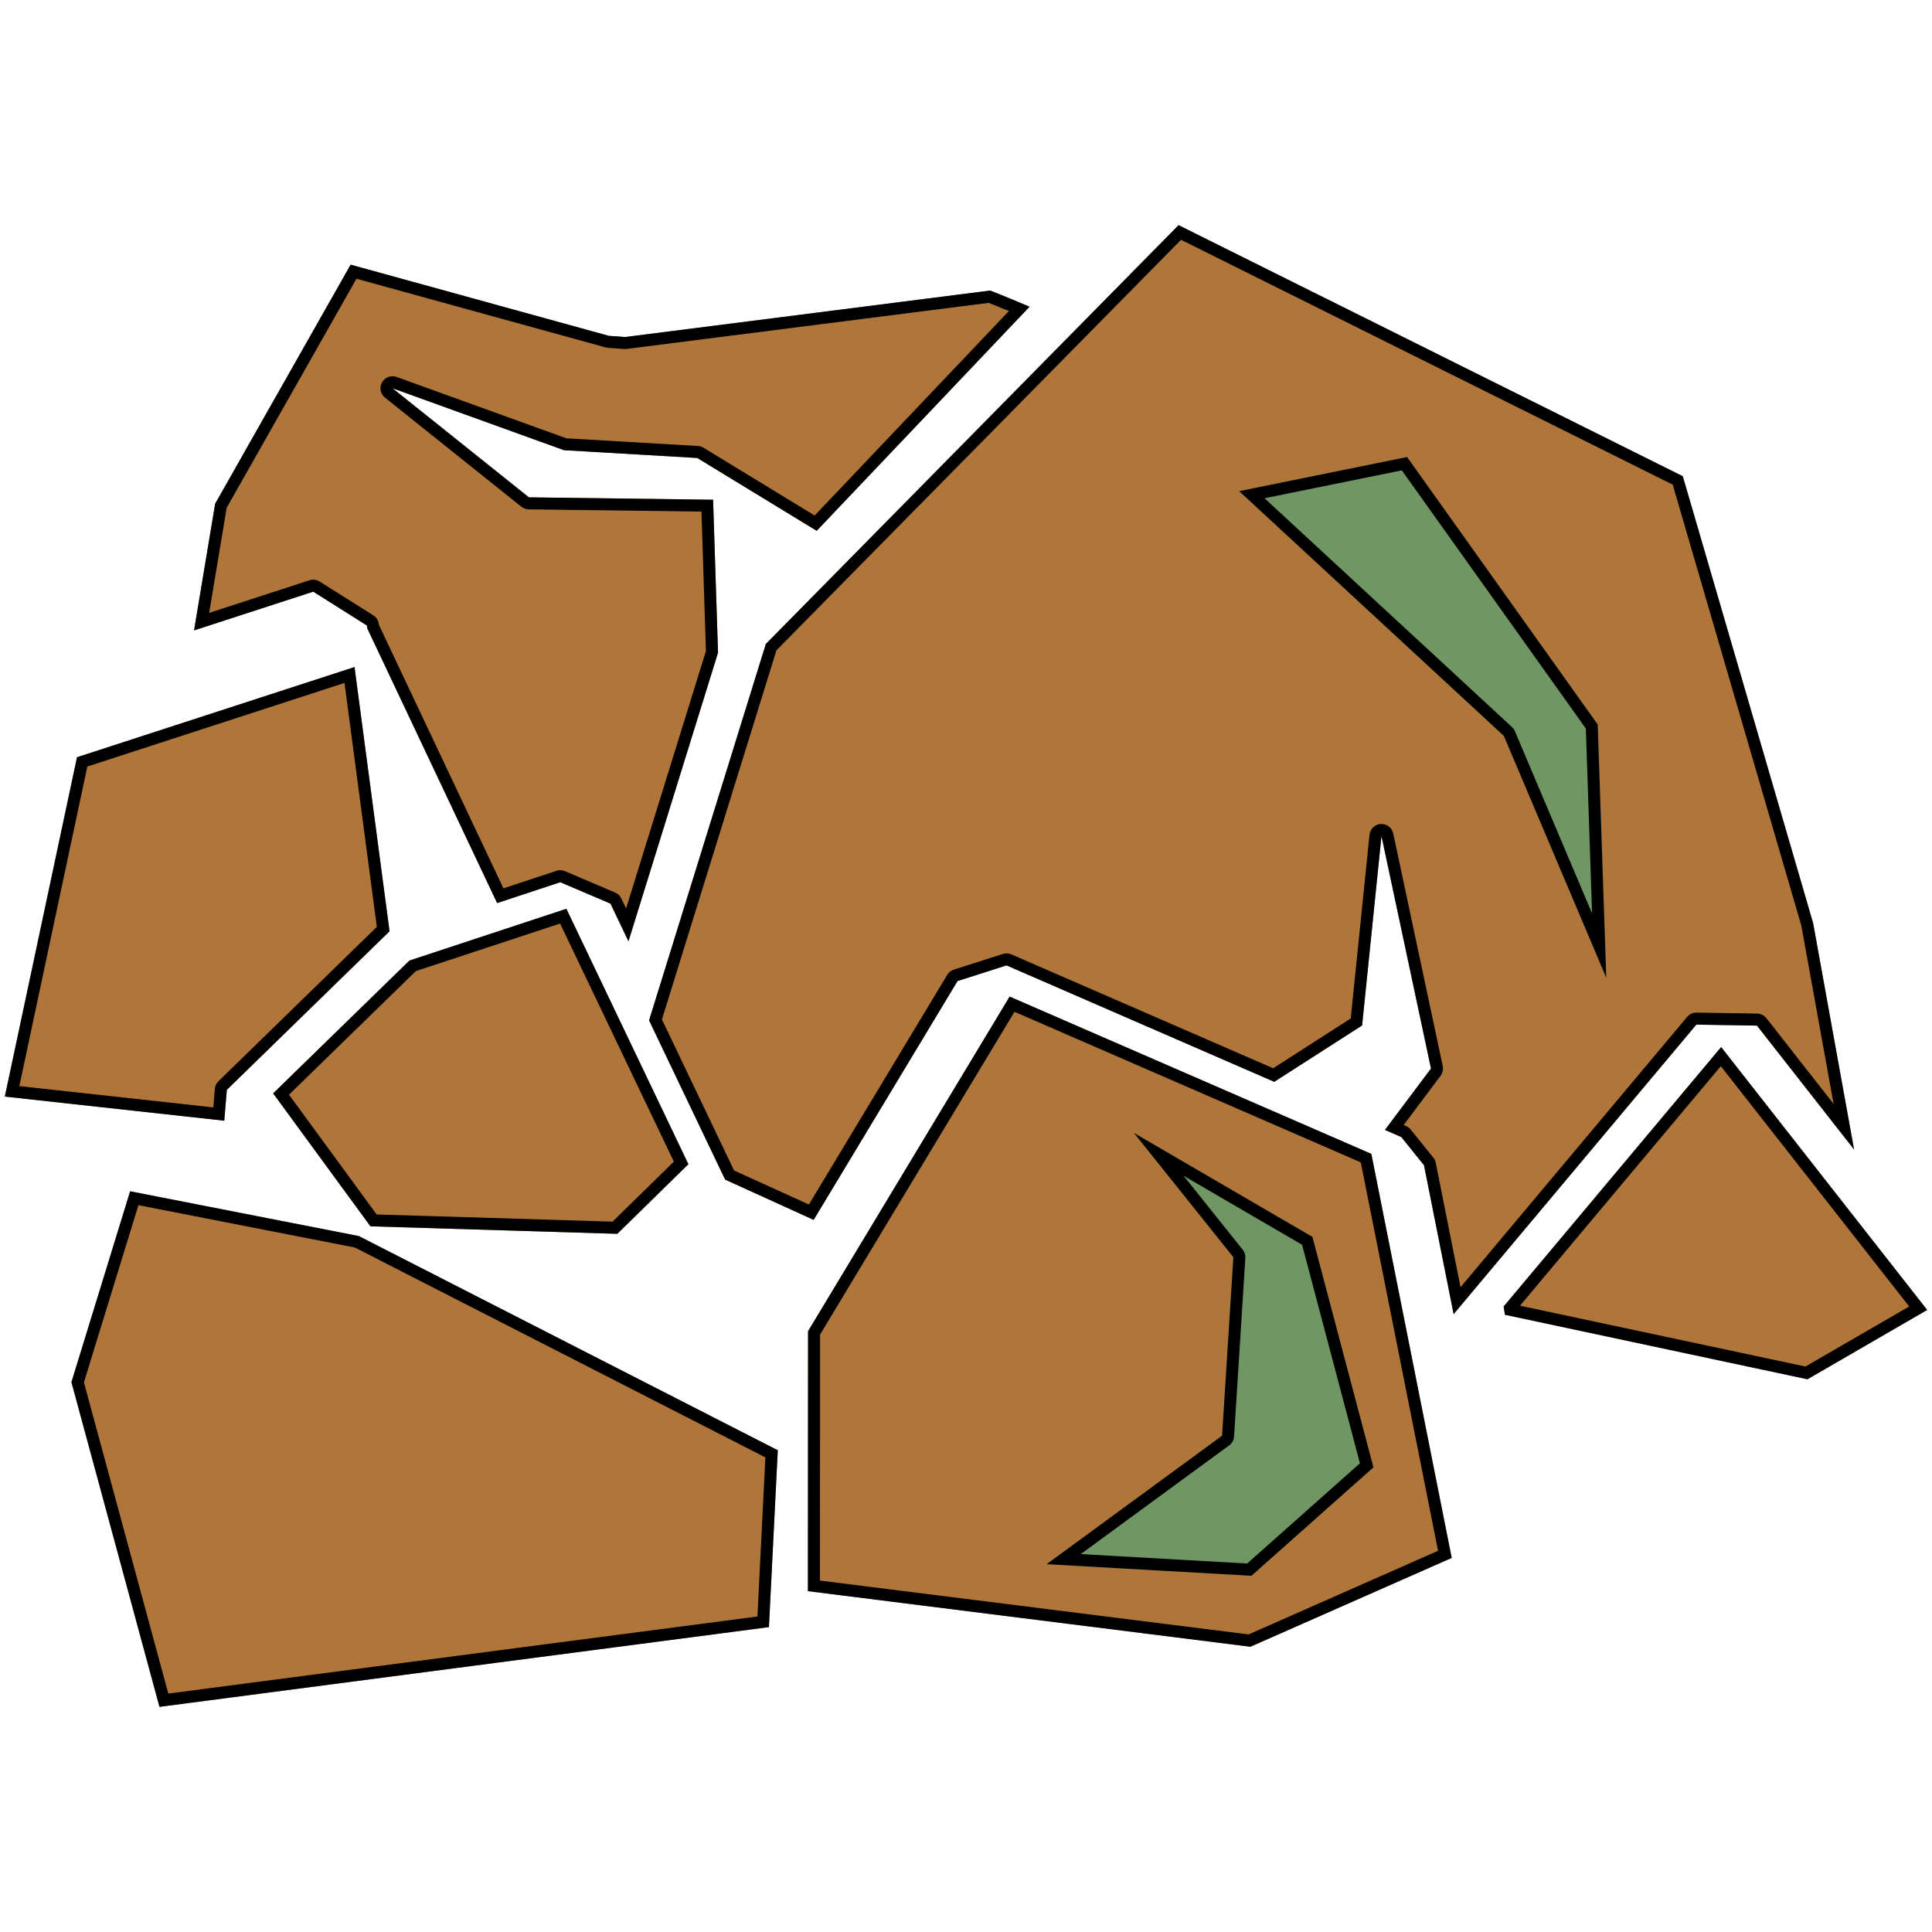
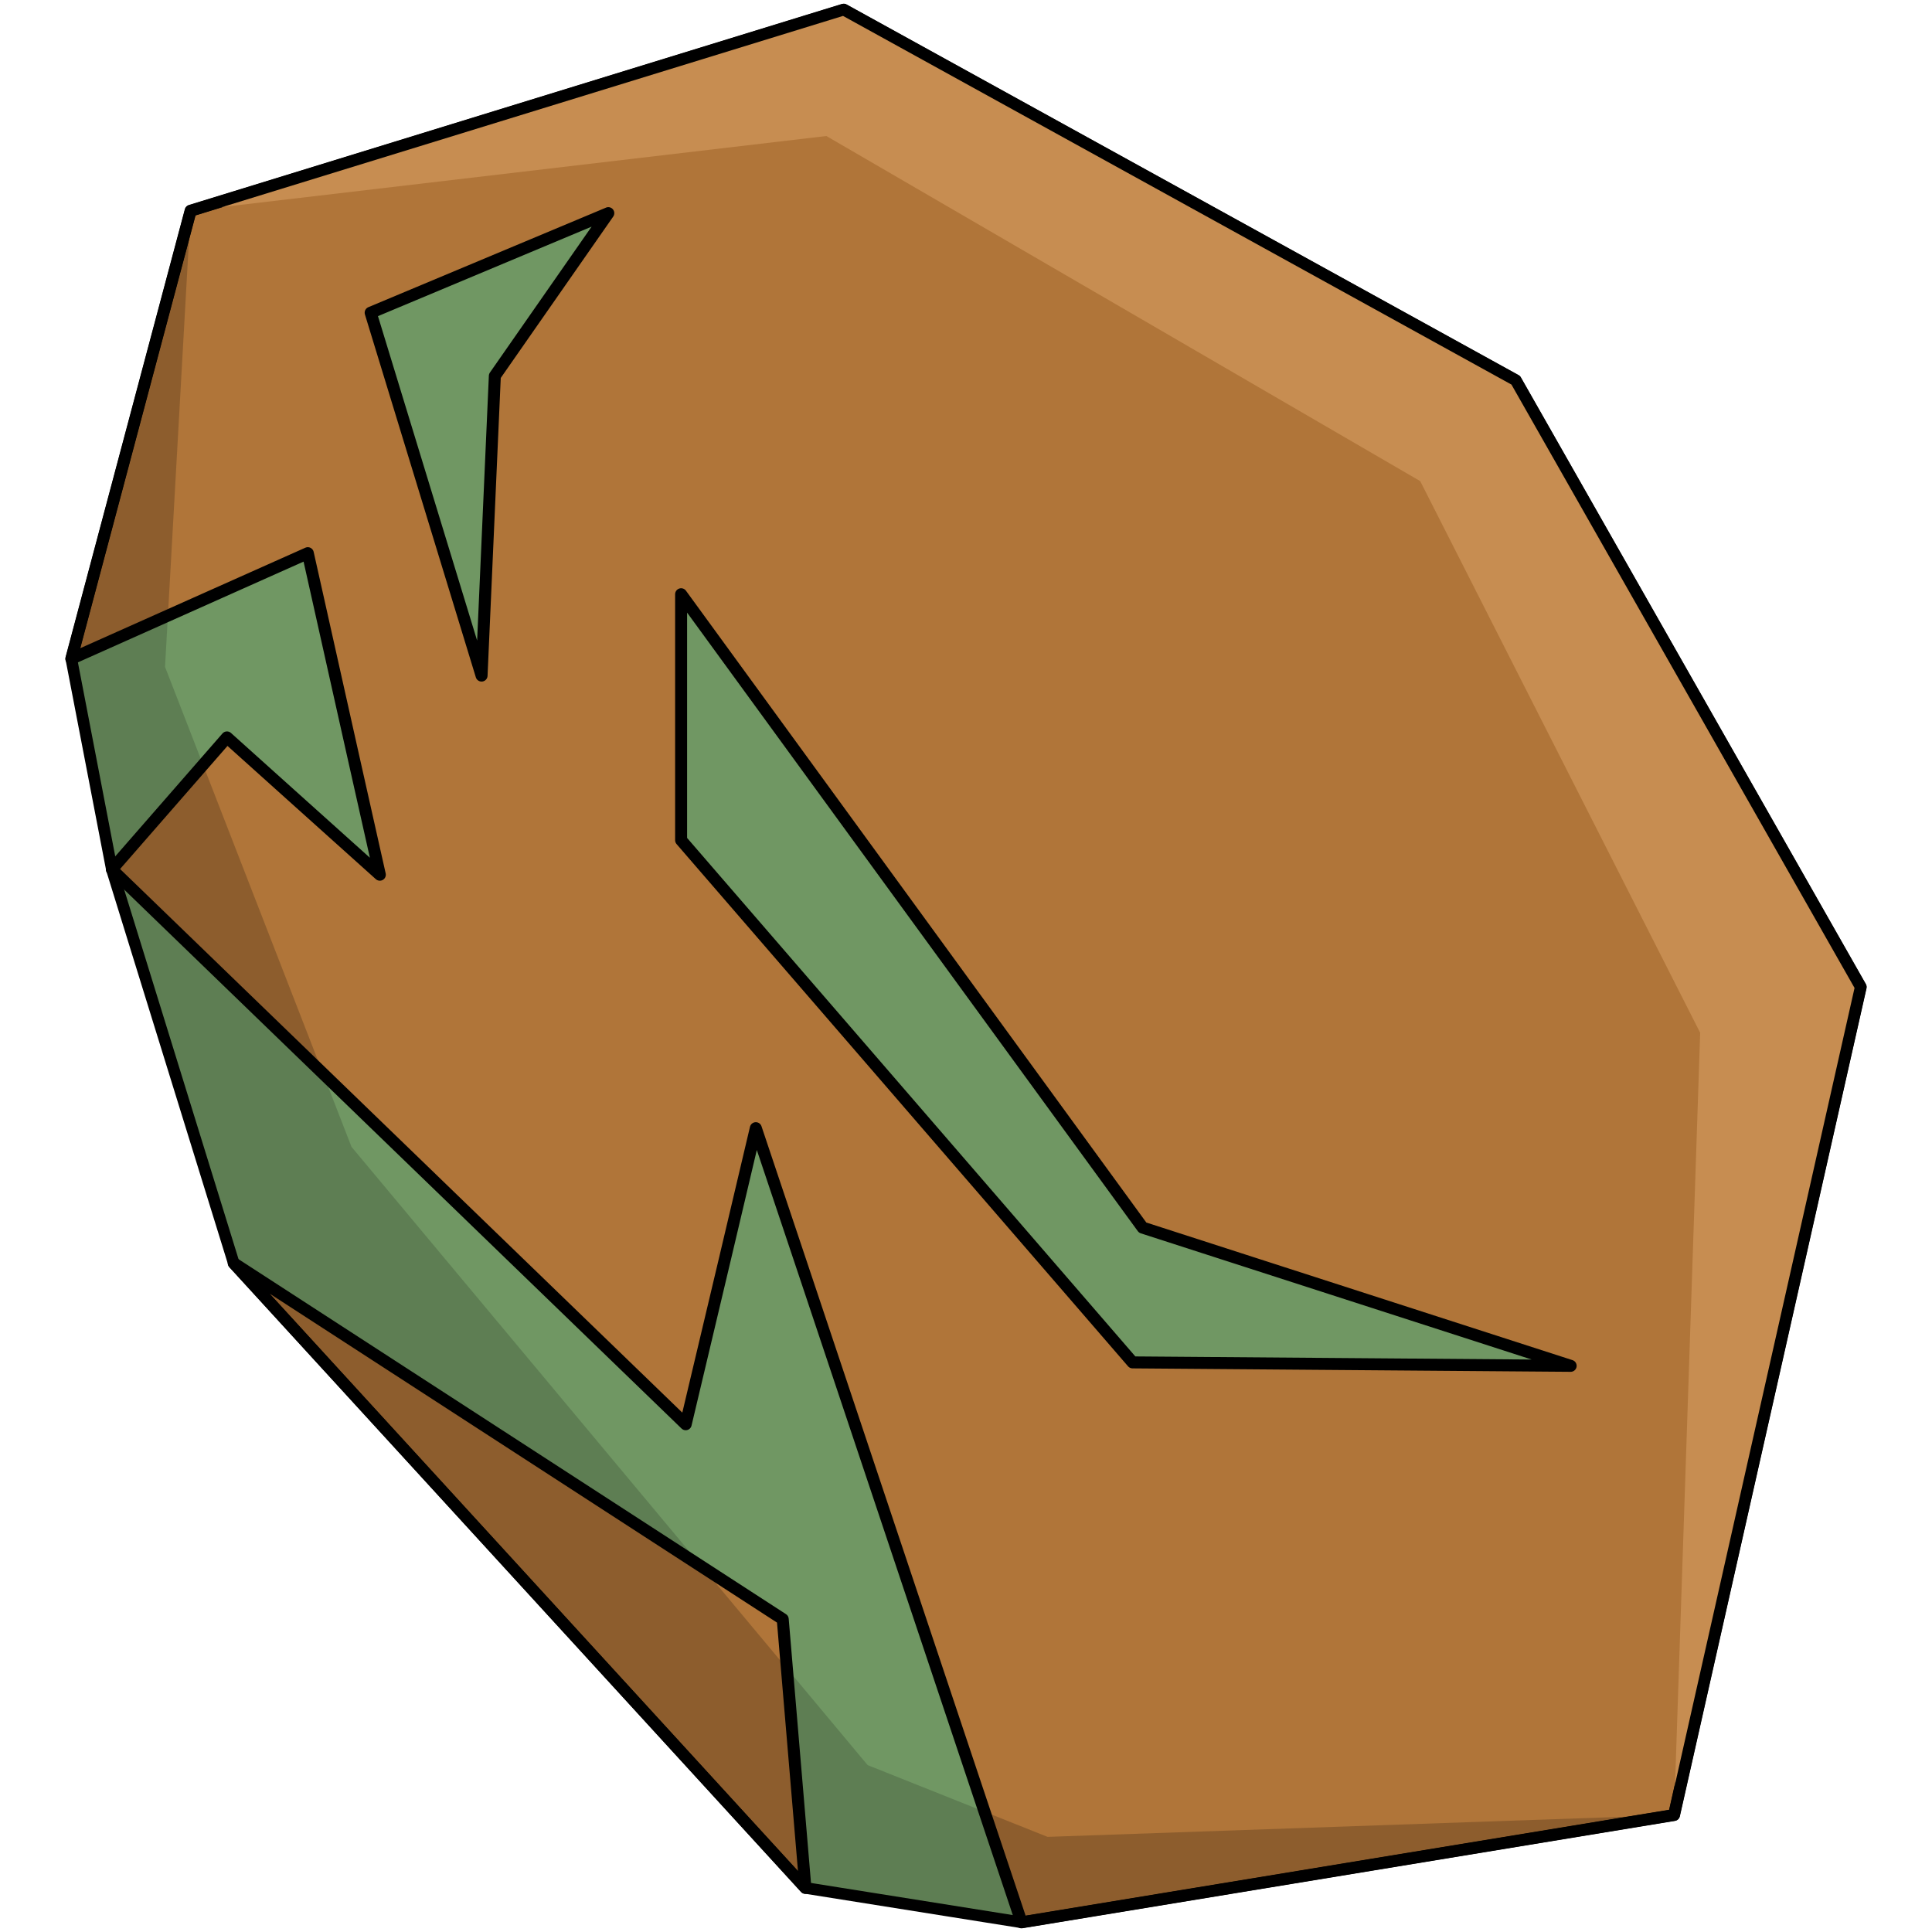
<svg xmlns="http://www.w3.org/2000/svg" width="100px" height="100px" viewBox="0 0 100 100" version="1.1" xml:space="preserve" style="fill-rule:evenodd;clip-rule:evenodd;stroke-linejoin:round;stroke-miterlimit:1.414;">
  <g>
-     <path d="M61.003,11.654l-21.363,21.678l-6.044,19.483l3.937,8.242l4.582,2.084l7.447,-12.362l2.535,-0.81l13.858,6.026l4.547,-2.917l1.003,-9.808l2.563,12.037l-2.384,3.178l0.847,0.368l1.175,1.459l1.534,7.708l12.562,-14.986l3.138,0.051l5.026,6.413l-2.121,-11.725l-6.745,-23.124l-26.096,-12.995l-0.001,0Z" style="fill:#b07539;fill-rule:nonzero;" />
-     <path d="M87.1,24.649l6.745,23.124l2.121,11.725l-5.026,-6.413l-3.138,-0.051l-12.562,14.986l-1.534,-7.708l-1.175,-1.459l-0.847,-0.368l2.384,-3.178l-2.563,-12.037l-1.003,9.808l-4.547,2.917l-13.858,-6.026l-2.535,0.81l-7.447,12.362l-4.582,-2.084l-3.937,-8.242l6.044,-19.483l21.363,-21.678l0.001,0l26.096,12.995Zm-46.911,9.011l-5.927,19.107l3.734,7.817l3.872,1.761l7.161,-11.887l0.066,-0.09l0.081,-0.077l0.093,-0.061l0.103,-0.043l2.536,-0.811l0.109,-0.024l0.111,-0.004l0.111,0.015l0.106,0.035l13.554,5.894l4.015,-2.576l0.972,-9.509l0.023,-0.115l0.044,-0.109l0.064,-0.098l0.081,-0.085l0.095,-0.068l0.107,-0.049l0.113,-0.028l0.117,-0.006l0.116,0.016l0.112,0.037l0.102,0.057l0.089,0.076l0.074,0.091l0.055,0.103l0.036,0.112l2.562,12.037l0.014,0.105l-0.005,0.106l-0.023,0.103l-0.04,0.098l-0.056,0.09l-1.912,2.549l0.125,0.054l0.088,0.047l0.079,0.061l0.069,0.072l1.176,1.459l0.056,0.082l0.042,0.091l0.027,0.096l1.28,6.435l11.73,-13.992l0.078,-0.078l0.091,-0.063l0.1,-0.046l0.107,-0.027l0.11,-0.008l3.138,0.051l0.11,0.012l0.106,0.031l0.099,0.049l0.089,0.066l0.075,0.081l3.478,4.437l-1.669,-9.223l-6.659,-22.831l-25.449,-12.673l-20.941,21.248Z" />
-     <path d="M18.149,13.699l-7.012,12.372l-1.093,6.559l6.169,-2.005l2.779,1.752l0.02,0.151l6.719,14.215l3.27,-1.079l2.598,1.108l0.931,1.95l4.635,-14.94l-0.256,-7.916l-9.533,-0.124l-7.06,-5.646l8.875,3.206l6.899,0.403l6.182,3.77l11.018,-11.6c-0.659,-0.28 -1.333,-0.559 -2.037,-0.836l-18.897,2.405l-0.838,-0.06l-13.37,-3.685l0.001,0Z" style="fill:#b07539;fill-rule:nonzero;" />
-     <path d="M18.149,13.699l13.369,3.685l0.838,0.06l18.897,-2.405l0.262,0.104l0.26,0.104l0.258,0.104l0.255,0.105l0.253,0.104l0.251,0.105l0.498,0.21l-11.018,11.6l-6.182,-3.77l-6.899,-0.403l-8.875,-3.206l7.06,5.646l9.533,0.124l0.256,7.916l-4.635,14.94l-0.931,-1.95l-2.598,-1.108l-3.27,1.079l-6.719,-14.215l-0.02,-0.151l-2.779,-1.752l-6.169,2.005l1.093,-6.559l7.012,-12.372l-0.001,0l0.001,0l0,0Zm-6.417,12.583l-0.906,5.44l5.195,-1.688l0.088,-0.022l0.09,-0.009l0.091,0.005l0.089,0.018l0.085,0.03l0.08,0.043l2.78,1.752l0.073,0.054l0.064,0.064l0.055,0.072l0.043,0.08l0.031,0.085l0.019,0.089l0.007,0.055l6.442,13.63l2.748,-0.907l0.087,-0.022l0.09,-0.009l0.089,0.004l0.088,0.017l0.085,0.029l2.598,1.108l0.08,0.041l0.073,0.052l0.065,0.063l0.055,0.07l0.044,0.078l0.247,0.516l4.132,-13.322l-0.232,-7.218l-8.939,-0.116l-0.103,-0.01l-0.099,-0.026l-0.093,-0.043l-0.086,-0.057l-7.06,-5.647l-0.074,-0.07l-0.063,-0.082l-0.047,-0.091l-0.032,-0.098l-0.016,-0.102l0.002,-0.103l0.018,-0.101l0.035,-0.096l0.05,-0.09l0.064,-0.08l0.077,-0.069l0.087,-0.055l0.095,-0.04l0.1,-0.023l0.103,-0.007l0.102,0.01l0.099,0.027l8.79,3.176l6.809,0.397l0.101,0.014l0.096,0.03l0.091,0.046l5.753,3.509l10.052,-10.583l-0.168,-0.069l-0.253,-0.104l-0.255,-0.103l-0.258,-0.103l-0.112,-0.044l-18.738,2.384l-0.062,0.005l-0.061,-0.002l-0.838,-0.059l-0.061,-0.008l-0.06,-0.013l-12.902,-3.556l-6.719,11.854Z" />
-     <path d="M18.35,34.526l-14.364,4.668l-3.736,17.565l11.358,1.248l0.133,-1.596l8.422,-8.208l-1.813,-13.676l0,-0.001Z" style="fill:#b07539;fill-rule:nonzero;" />
-     <path d="M18.35,34.527l1.813,13.676l-8.422,8.208l-0.133,1.596l-11.358,-1.248l3.736,-17.565l14.364,-4.668l0,0.001Zm-13.83,5.148l-3.519,16.541l10.04,1.103l0.08,-0.96l0.011,-0.073l0.019,-0.072l0.028,-0.069l0.035,-0.065l0.043,-0.06l0.05,-0.055l8.198,-7.99l-1.674,-12.626l-13.311,4.326Z" />
-     <path d="M29.316,47.039l-8.124,2.679l-7.054,6.875l5.036,6.881l12.779,0.388l3.678,-3.603l-6.315,-13.219l0,-0.001Z" style="fill:#b07539;fill-rule:nonzero;" />
-     <path d="M29.316,47.04l6.315,13.219l-3.678,3.603l-12.779,-0.388l-5.036,-6.881l7.054,-6.875l8.124,-2.679l0,0.001Zm-7.792,3.224l-6.565,6.397l4.537,6.2l12.211,0.371l3.171,-3.106l-5.888,-12.324l-7.466,2.462Z" />
-     <path d="M52.259,51.583l-10.434,17.32l-0.008,13.455l22.905,2.877l10.418,-4.598l-4.16,-20.913l-18.721,-8.14l0,-0.001Z" style="fill:#b07539;fill-rule:nonzero;" />
-     <path d="M52.259,51.584l18.721,8.14l4.16,20.913l-10.418,4.598l-22.905,-2.877l0.008,-13.455l10.434,-17.32l0,0.001Zm-9.812,17.492l-0.007,12.734l22.188,2.787l9.805,-4.328l-3.999,-20.105l-17.924,-7.793l-10.063,16.705Z" />
-     <path d="M89.085,54.197l-11.258,13.429l0.069,0.427l15.658,3.338l6.196,-3.588l-10.664,-13.607l-0.001,0.001Z" style="fill:#b07539;fill-rule:nonzero;" />
-     <path d="M99.75,67.803l-6.196,3.588l-15.658,-3.338l-0.069,-0.427l11.258,-13.429l0.001,-0.001l10.664,13.607Zm-21.075,-0.22l14.774,3.149l5.37,-3.109l-9.75,-12.439l-10.394,12.399Z" />
-     <path d="M6.736,61.661l-3.039,9.879l4.557,16.806l31.546,-4.127l0.458,-9.154l-21.686,-11.087l-11.836,-2.317l0,0Z" style="fill:#b07539;fill-rule:nonzero;" />
-     <path d="M6.736,61.661l11.836,2.317l21.686,11.087l-0.458,9.154l-31.546,4.127l-4.557,-16.806l3.039,-9.879l0,0Zm-2.392,9.89l4.368,16.108l30.493,-3.989l0.411,-8.235l-21.25,-10.864l-11.201,-2.192l-2.821,9.172Z" />
-     <g>
-       <path d="M72.83,23.655l9.868,13.845l0.442,13.109l-5.302,-12.52l-13.699,-12.667l8.691,-1.767Z" style="fill:#709763;fill-rule:nonzero;" />
-       <path d="M82.698,37.5l0.442,13.109l-5.302,-12.52l-13.699,-12.667l8.691,-1.767l9.868,13.845Zm-17.245,-11.71l12.808,11.843l0.045,0.047l0.041,0.052l0.035,0.056l0.029,0.059l3.995,9.432l-0.323,-9.571l-9.525,-13.363l-7.105,1.445Z" />
-       <path d="M58.693,58.641l9.238,5.38l3.158,11.929l-6.315,5.613l-10.601,-0.601l9.081,-6.65l0.585,-9.239l-5.146,-6.431l0,-0.001Z" style="fill:#709763;fill-rule:nonzero;" />
-       <path d="M67.931,64.021l3.158,11.929l-6.315,5.613l-10.601,-0.601l9.081,-6.65l0.585,-9.239l-5.146,-6.431l0,-0.001l9.238,5.38Zm-3.607,0.664l0.039,0.053l0.032,0.057l0.026,0.06l0.02,0.063l0.013,0.064l0.006,0.065l-0.001,0.066l-0.584,9.238l-0.008,0.067l-0.016,0.067l-0.022,0.064l-0.029,0.061l-0.036,0.058l-0.042,0.054l-0.048,0.048l-0.053,0.043l-7.681,5.626l8.612,0.489l5.838,-5.189l-2.994,-11.31l-6.134,-3.572l3.062,3.828Z" />
+     <path d="M43.668,0.5l-33.801,10.407l-6.176,23.19l2.098,10.901l6.309,20.385l29.59,32.336l11.186,1.781l33.774,-5.556l9.661,-42.855l-17.857,-31.405l-34.783,-19.184l-0.001,0Z" style="fill:#709763;fill-rule:nonzero;" />
+     <clipPath id="_clip1">
+       <path d="M43.668,0.5l-33.801,10.407l-6.176,23.19l2.098,10.901l6.309,20.385l29.59,32.336l11.186,1.781l33.774,-5.556l9.661,-42.855l-17.857,-31.405l-34.783,-19.184l-0.001,0Z" clip-rule="nonzero" />
+     </clipPath>
+     <g clip-path="url(#_clip1)">
+       <path d="M8.542,34.519l1.325,-23.612l-6.176,23.19l2.098,10.901l6.309,20.385l29.59,32.336l11.186,1.781l33.774,-5.556l-32.427,1.132l-9.313,-3.715l-26.714,-32l-9.652,-24.842Z" style="fill:#4d6744;fill-opacity:0.5;fill-rule:nonzero;" />
    </g>
+     <path d="M43.668,0.5l-33.801,10.407l-6.176,23.19l2.098,10.901l6.309,20.385l29.59,32.336l11.186,1.781l33.774,-5.556l9.661,-42.855l-17.857,-31.405l-34.783,-19.184l-0.001,0Z" style="fill:none;stroke:#000;stroke-width:0.02px;" />
+     <path d="M43.669,0.5l34.783,19.184l17.857,31.405l-9.661,42.855l-33.774,5.556l-11.555,-34.546l-2.198,-6.56l-1.59,6.731l-2.039,8.593l-29.703,-28.72l5.959,-6.83l3.319,2.983l4.593,4.124l-1.352,-6.025l-1.848,-8.262l-0.528,-2.356l-2.204,0.983l-10.037,4.482l6.176,-23.19l33.801,-10.407l0.001,0Zm-31.571,64.883l28.416,18.425l1.174,13.911l-29.59,-32.336l0,0l0,0Zm23.156,-21.896l23.368,27.03l22.675,0.178l-22.154,-7.153l-23.889,-32.785l0,12.73Zm-3.768,-32.454l-12.301,5.153l5.741,18.782l0.687,-15.509l5.873,-8.426l0,-0.001l0,0l0,0.001Z" style="fill:#b07539;fill-rule:nonzero;" />
+     <clipPath id="_clip2">
+       <path d="M43.669,0.5l34.783,19.184l17.857,31.405l-9.661,42.855l-33.774,5.556l-11.555,-34.546l-2.198,-6.56l-1.59,6.731l-2.039,8.593l-29.703,-28.72l5.959,-6.83l3.319,2.983l4.593,4.124l-1.352,-6.025l-1.848,-8.262l-0.528,-2.356l-2.204,0.983l-10.037,4.482l6.176,-23.19l33.801,-10.407l0.001,0Zm-31.571,64.883l28.416,18.425l1.174,13.911l-29.59,-32.336l0,0l0,0Zm23.156,-21.896l23.368,27.03l22.675,0.178l-22.154,-7.153l-23.889,-32.785l0,12.73Zm-3.768,-32.454l-12.301,5.153l5.741,18.782l0.687,-15.509l5.873,-8.426l0,-0.001l0,0l0,0.001Z" clip-rule="nonzero" />
+     </clipPath>
+     <g clip-path="url(#_clip2)">
+       <path d="M8.542,34.519l1.325,-23.612l-6.176,23.19l2.098,10.901l6.309,20.385l29.59,32.336l11.186,1.781l33.774,-5.556l-32.427,1.132l-9.313,-3.715l-26.714,-32l-9.652,-24.842Z" style="fill:#6b4723;fill-opacity:0.5;fill-rule:nonzero;" />
+     </g>
+     <path d="M43.669,0.5l34.783,19.184l17.857,31.405l-9.661,42.855l-33.774,5.556l-11.555,-34.546l-2.198,-6.56l-1.59,6.731l-2.039,8.593l-29.703,-28.72l5.959,-6.83l3.319,2.983l4.593,4.124l-1.352,-6.025l-1.848,-8.262l-0.528,-2.356l-2.204,0.983l-10.037,4.482l6.176,-23.19l33.801,-10.407l0.001,0Zm-31.571,64.883l28.416,18.425l1.174,13.911l-29.59,-32.336l0,0l0,0Zm23.156,-21.896l23.368,27.03l22.675,0.178l-22.154,-7.153l-23.889,-32.785l0,12.73Zm-3.768,-32.454l-12.301,5.153l5.741,18.782l0.687,-15.509l5.873,-8.426l0,-0.001l0,0l0,0.001Z" style="fill:none;stroke:#000;stroke-width:0.62px;" />
+     <path d="M43.669,0.5l34.783,19.184l17.857,31.405l-9.661,42.855l1.353,-40.488l-14.491,-28.553l-30.737,-17.863l-32.906,3.867l33.801,-10.407l0.001,0Z" style="fill:#c78d51;fill-rule:nonzero;" />
+     <path d="M43.668,0.5l-33.801,10.407l-6.176,23.19l2.098,10.901l6.309,20.385l29.59,32.336l11.186,1.781l33.774,-5.556l9.661,-42.855l-17.857,-31.405l-34.783,-19.184l-0.001,0Z" style="fill:none;stroke:#000;stroke-width:0.6px;" />
  </g>
</svg>
